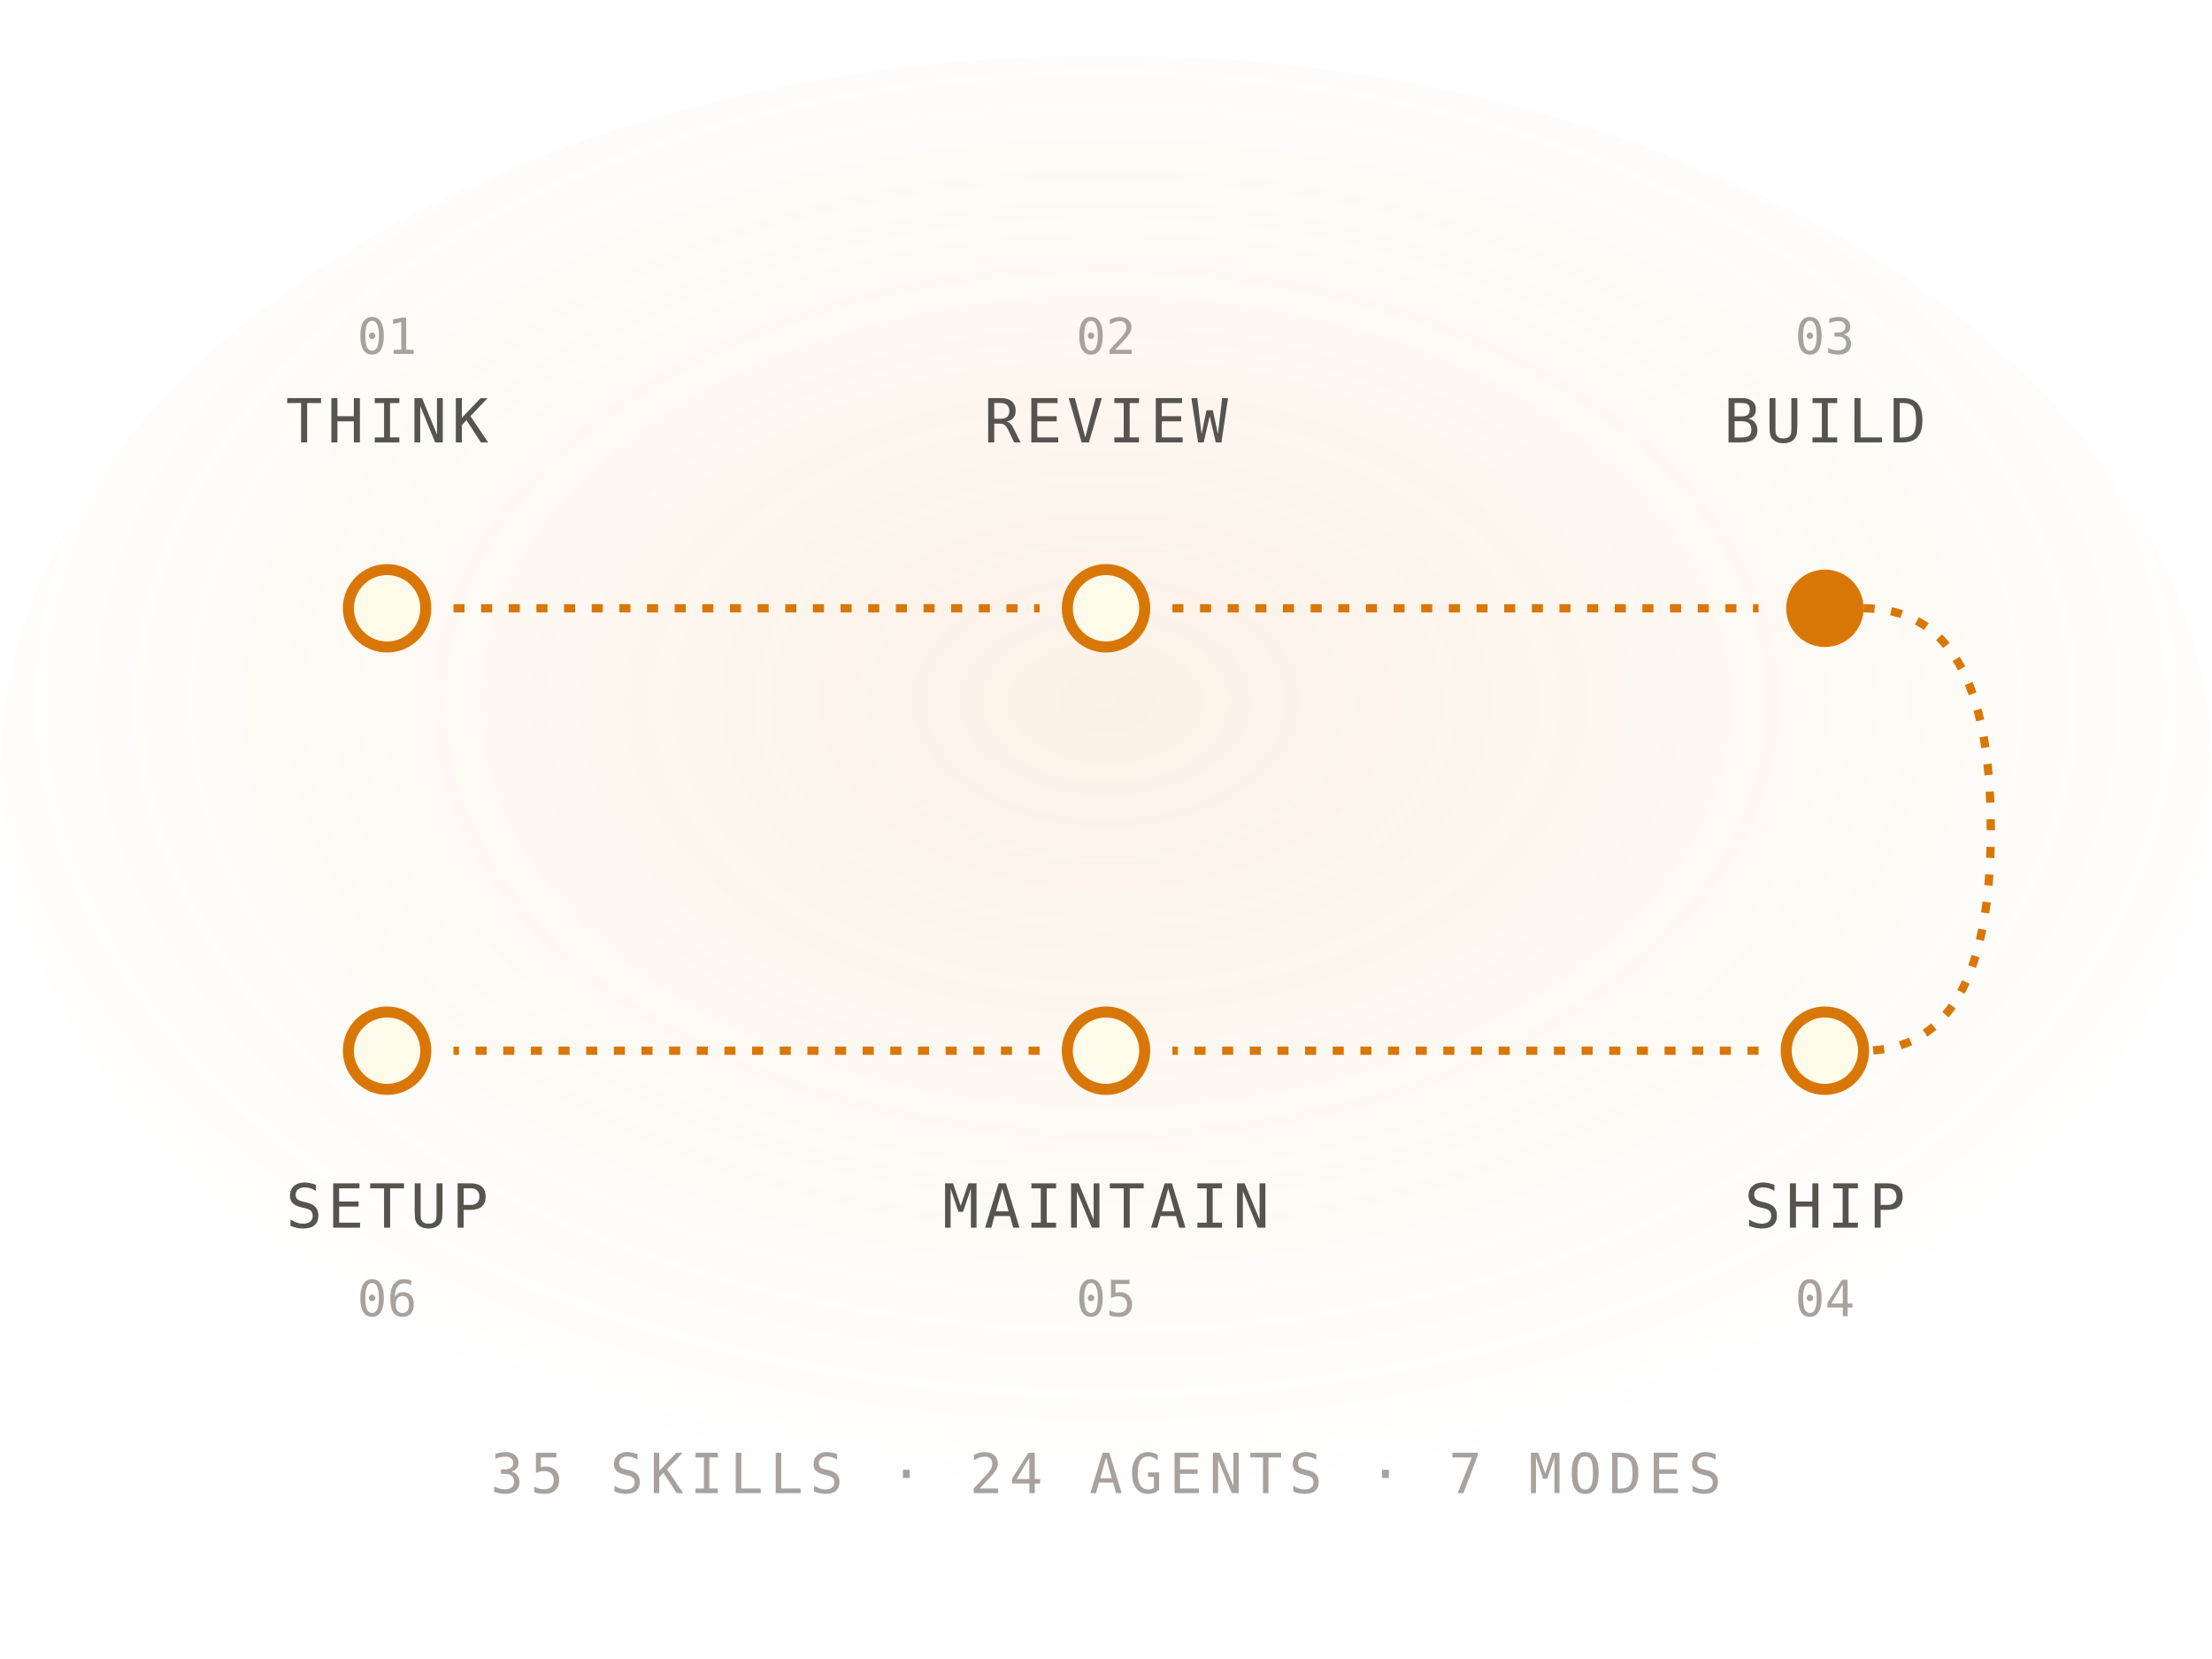
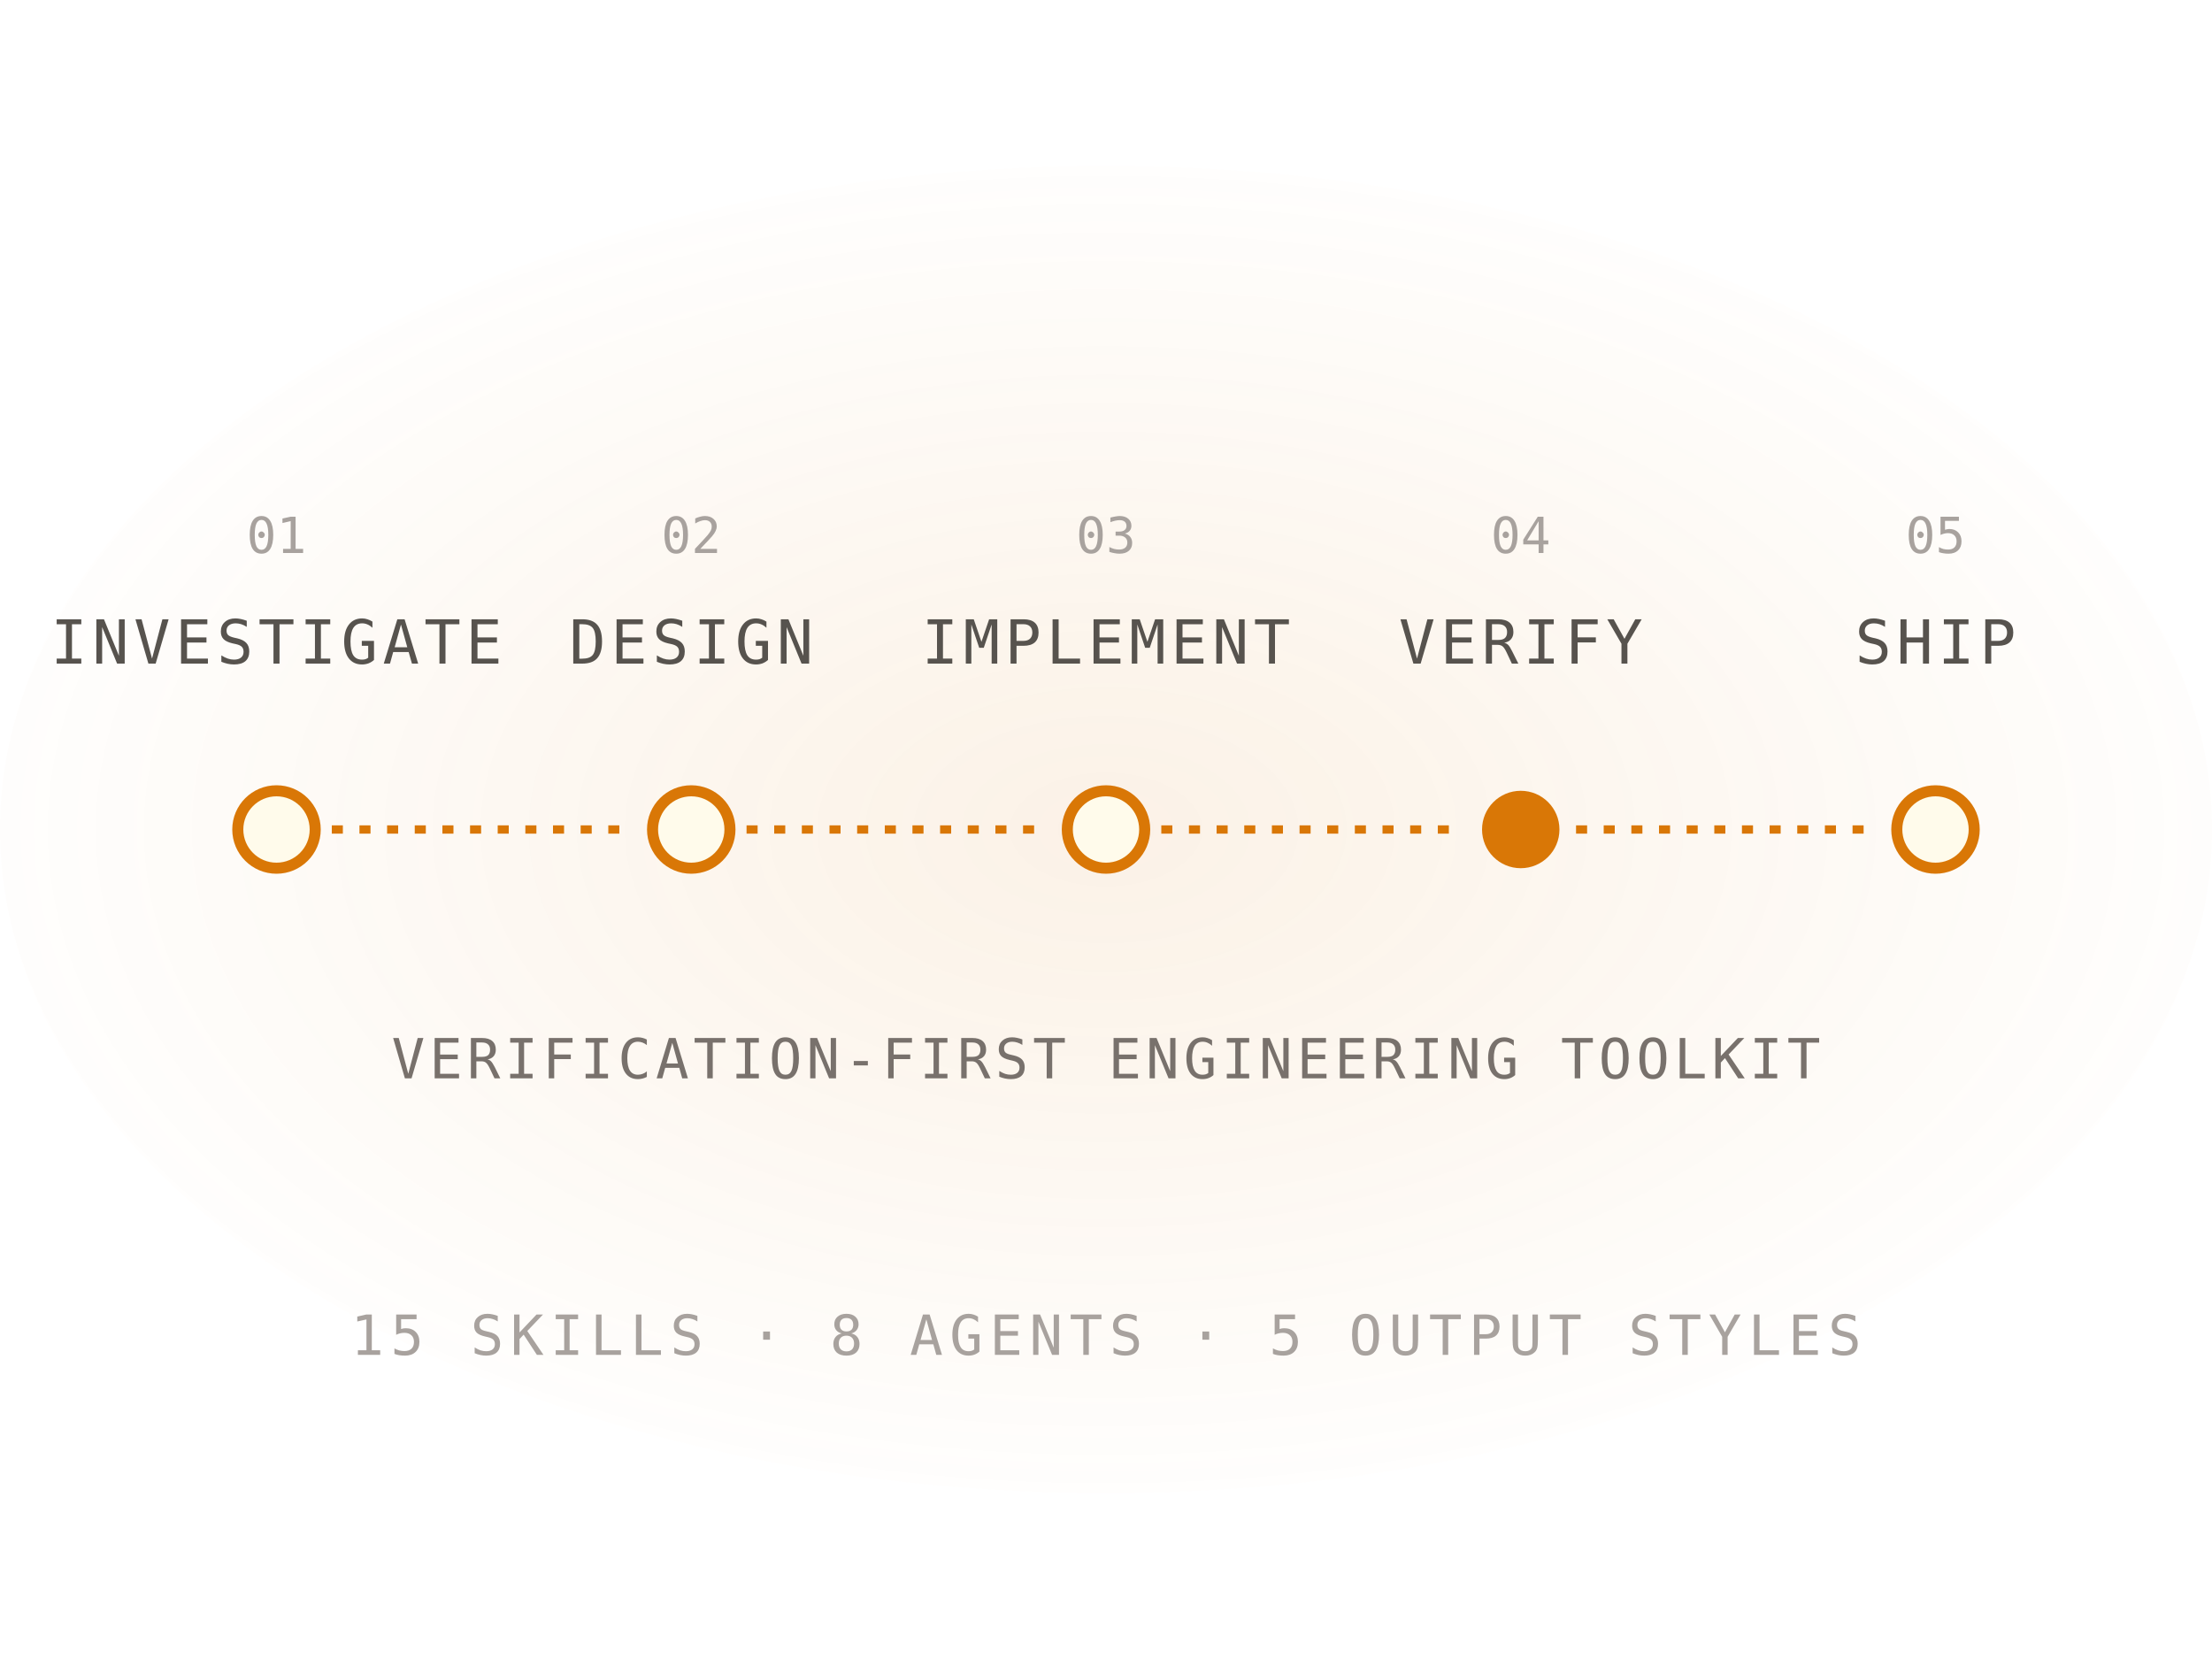
- <svg xmlns="http://www.w3.org/2000/svg" width="400" height="300" viewBox="0 0 400 300" fill="none" role="img" aria-label="The six-phase Claude Kit workflow: Think, Review, Build, Ship, Maintain, Setup">
+ <svg xmlns="http://www.w3.org/2000/svg" width="400" height="300" viewBox="0 0 400 300" fill="none" role="img" aria-label="The five-phase Claude Kit workflow: Investigate, Design, Implement, Verify, Ship">
  <defs>
-     <radialGradient id="glow-l" cx="50%" cy="45%" r="55%">
+     <radialGradient id="glow-l" cx="50%" cy="50%" r="55%">
      <stop offset="0%" stop-color="#d97706" stop-opacity="0.10" />
      <stop offset="100%" stop-color="#d97706" stop-opacity="0" />
    </radialGradient>
  </defs>
-   <ellipse cx="200" cy="140" rx="200" ry="130" fill="url(#glow-l)" />
+   <ellipse cx="200" cy="150" rx="200" ry="120" fill="url(#glow-l)" />
+   <g font-family="'IBM Plex Mono', ui-monospace, monospace" font-size="9" font-weight="500" fill="#a8a29e" text-anchor="middle">
+     <text x="50" y="100">01</text>
+     <text x="125" y="100">02</text>
+     <text x="200" y="100">03</text>
+     <text x="275" y="100">04</text>
+     <text x="350" y="100">05</text>
+   </g>
  <g font-family="'IBM Plex Mono', ui-monospace, monospace" font-size="11" font-weight="500" letter-spacing="0.08em" fill="#57534e" text-anchor="middle">
-     <text x="70" y="80">THINK</text>
-     <text x="200" y="80">REVIEW</text>
-     <text x="330" y="80">BUILD</text>
+     <text x="50" y="120">INVESTIGATE</text>
+     <text x="125" y="120">DESIGN</text>
+     <text x="200" y="120">IMPLEMENT</text>
+     <text x="275" y="120">VERIFY</text>
+     <text x="350" y="120">SHIP</text>
  </g>
-   <g font-family="'IBM Plex Mono', ui-monospace, monospace" font-size="9" font-weight="500" fill="#a8a29e" text-anchor="middle">
-     <text x="70" y="64">01</text>
-     <text x="200" y="64">02</text>
-     <text x="330" y="64">03</text>
-   </g>
-   <line x1="82" y1="110" x2="188" y2="110" stroke="#d97706" stroke-width="1.5" stroke-dasharray="2 3" />
-   <line x1="212" y1="110" x2="318" y2="110" stroke="#d97706" stroke-width="1.5" stroke-dasharray="2 3" />
-   <circle cx="70" cy="110" r="7" fill="#fffbeb" stroke="#d97706" stroke-width="2" />
-   <circle cx="200" cy="110" r="7" fill="#fffbeb" stroke="#d97706" stroke-width="2" />
-   <circle cx="330" cy="110" r="7" fill="#d97706" />
-   <path d="M 337 110 Q 360 110 360 150 Q 360 190 337 190" fill="none" stroke="#d97706" stroke-width="1.5" stroke-dasharray="2 3" />
-   <line x1="318" y1="190" x2="212" y2="190" stroke="#d97706" stroke-width="1.5" stroke-dasharray="2 3" />
-   <line x1="188" y1="190" x2="82" y2="190" stroke="#d97706" stroke-width="1.5" stroke-dasharray="2 3" />
-   <circle cx="330" cy="190" r="7" fill="#fffbeb" stroke="#d97706" stroke-width="2" />
-   <circle cx="200" cy="190" r="7" fill="#fffbeb" stroke="#d97706" stroke-width="2" />
-   <circle cx="70" cy="190" r="7" fill="#fffbeb" stroke="#d97706" stroke-width="2" />
-   <g font-family="'IBM Plex Mono', ui-monospace, monospace" font-size="11" font-weight="500" letter-spacing="0.08em" fill="#57534e" text-anchor="middle">
-     <text x="330" y="222">SHIP</text>
-     <text x="200" y="222">MAINTAIN</text>
-     <text x="70" y="222">SETUP</text>
-   </g>
-   <g font-family="'IBM Plex Mono', ui-monospace, monospace" font-size="9" font-weight="500" fill="#a8a29e" text-anchor="middle">
-     <text x="330" y="238">04</text>
-     <text x="200" y="238">05</text>
-     <text x="70" y="238">06</text>
-   </g>
-   <text x="200" y="270" font-family="'IBM Plex Mono', ui-monospace, monospace" font-size="10" font-weight="400" letter-spacing="0.12em" fill="#a8a29e" text-anchor="middle">35 SKILLS · 24 AGENTS · 7 MODES</text>
+   <line x1="60" y1="150" x2="115" y2="150" stroke="#d97706" stroke-width="1.5" stroke-dasharray="2 3" />
+   <line x1="135" y1="150" x2="190" y2="150" stroke="#d97706" stroke-width="1.5" stroke-dasharray="2 3" />
+   <line x1="210" y1="150" x2="265" y2="150" stroke="#d97706" stroke-width="1.5" stroke-dasharray="2 3" />
+   <line x1="285" y1="150" x2="340" y2="150" stroke="#d97706" stroke-width="1.5" stroke-dasharray="2 3" />
+   <circle cx="50" cy="150" r="7" fill="#fffbeb" stroke="#d97706" stroke-width="2" />
+   <circle cx="125" cy="150" r="7" fill="#fffbeb" stroke="#d97706" stroke-width="2" />
+   <circle cx="200" cy="150" r="7" fill="#fffbeb" stroke="#d97706" stroke-width="2" />
+   <circle cx="275" cy="150" r="7" fill="#d97706" />
+   <circle cx="350" cy="150" r="7" fill="#fffbeb" stroke="#d97706" stroke-width="2" />
+   <text x="200" y="195" font-family="'IBM Plex Mono', ui-monospace, monospace" font-size="10" font-weight="400" letter-spacing="0.08em" fill="#78716c" text-anchor="middle">VERIFICATION-FIRST ENGINEERING TOOLKIT</text>
+   <text x="200" y="245" font-family="'IBM Plex Mono', ui-monospace, monospace" font-size="10" font-weight="400" letter-spacing="0.12em" fill="#a8a29e" text-anchor="middle">15 SKILLS · 8 AGENTS · 5 OUTPUT STYLES</text>
</svg>
